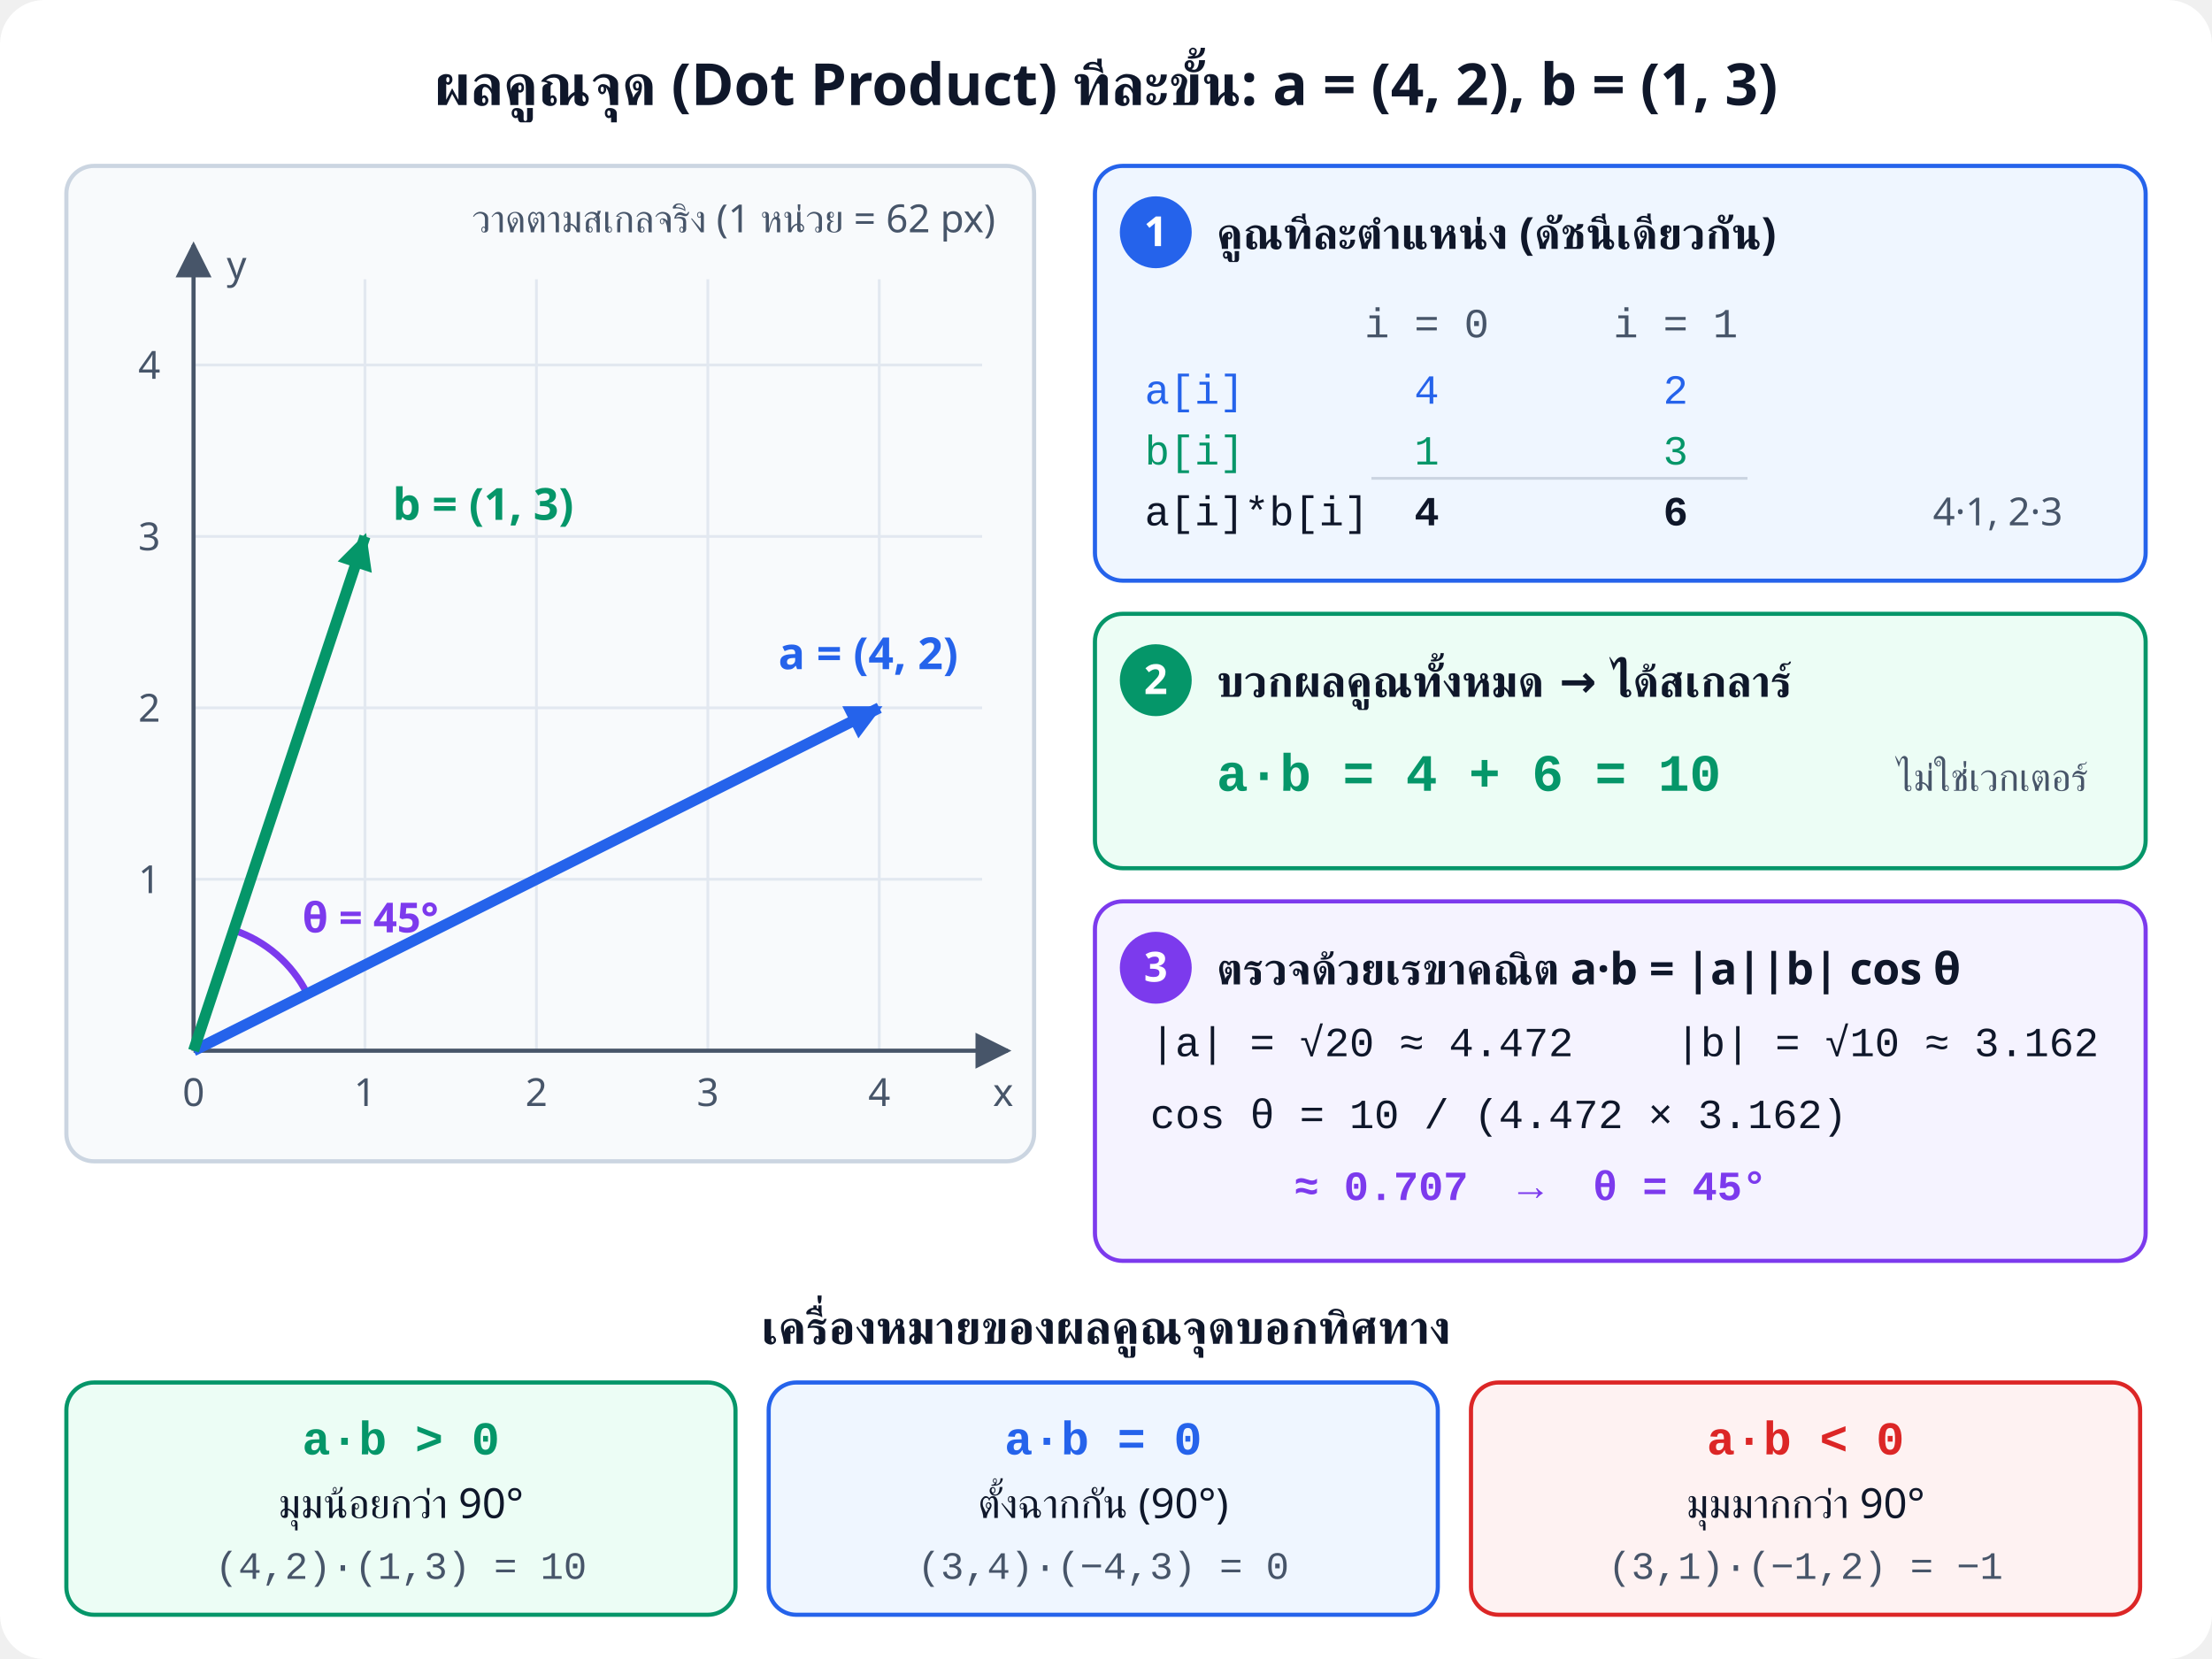
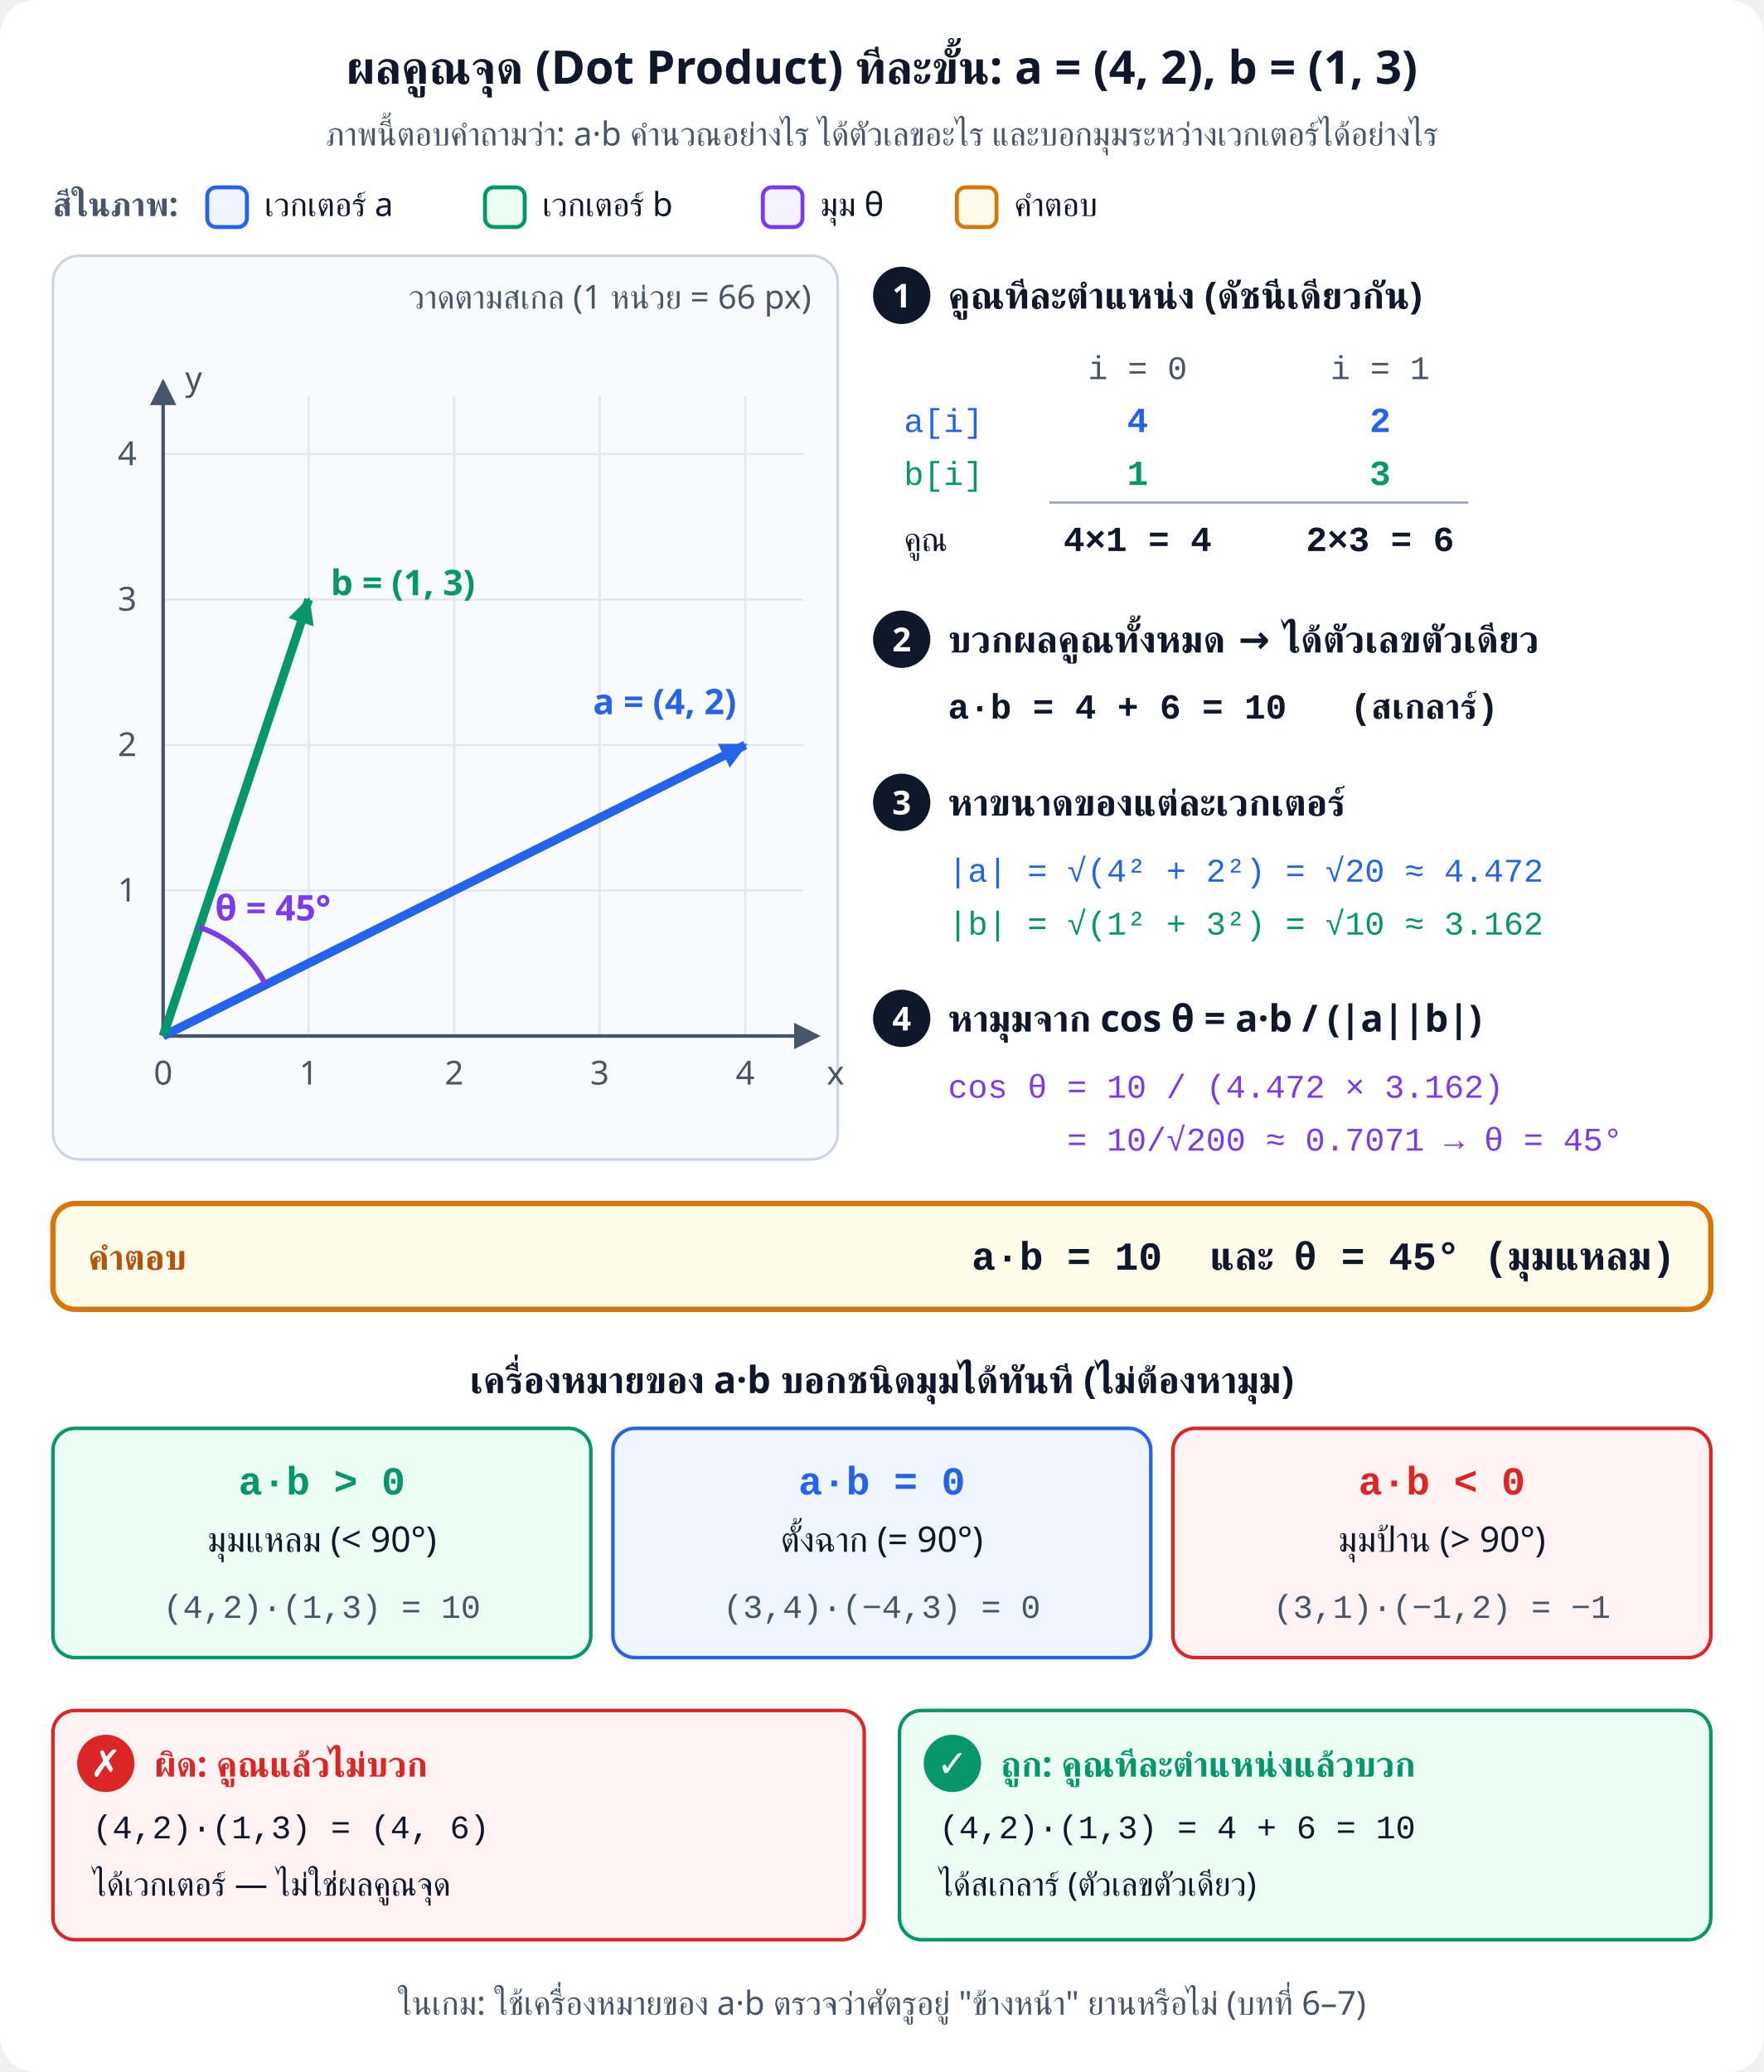
- <svg xmlns="http://www.w3.org/2000/svg" viewBox="0 0 800 600" width="800" height="600" font-family="Sarabun, Tahoma, 'Segoe UI', sans-serif" role="img" aria-label="ผลคูณจุดของเวกเตอร์ a=(4,2) และ b=(1,3) ทีละขั้น">
+ <svg xmlns="http://www.w3.org/2000/svg" viewBox="0 0 800 940" width="800" height="940" font-family="Sarabun, Tahoma, 'Segoe UI', sans-serif" role="img" aria-label="ผลคูณจุดของ a = (4, 2) และ b = (1, 3) วาดตามสเกล พร้อมขั้นตอนคูณ บวก หาขนาด และหามุม 45 องศา">
  <rect width="100%" height="100%" rx="16" fill="#ffffff" />
  <defs>
-     <marker id="arr" viewBox="0 0 10 10" refX="9" refY="5" markerUnits="userSpaceOnUse" markerWidth="13" markerHeight="13" orient="auto-start-reverse">
+     <marker id="arrB" viewBox="0 0 10 10" refX="9" refY="5" markerUnits="userSpaceOnUse" markerWidth="12" markerHeight="12" orient="auto-start-reverse">
+       <path d="M0,0 L10,5 L0,10 z" fill="#2563eb" />
+     </marker>
+     <marker id="arrG" viewBox="0 0 10 10" refX="9" refY="5" markerUnits="userSpaceOnUse" markerWidth="12" markerHeight="12" orient="auto-start-reverse">
+       <path d="M0,0 L10,5 L0,10 z" fill="#059669" />
+     </marker>
+     <marker id="arrO" viewBox="0 0 10 10" refX="9" refY="5" markerUnits="userSpaceOnUse" markerWidth="12" markerHeight="12" orient="auto-start-reverse">
+       <path d="M0,0 L10,5 L0,10 z" fill="#d97706" />
+     </marker>
+     <marker id="arrR" viewBox="0 0 10 10" refX="9" refY="5" markerUnits="userSpaceOnUse" markerWidth="12" markerHeight="12" orient="auto-start-reverse">
+       <path d="M0,0 L10,5 L0,10 z" fill="#dc2626" />
+     </marker>
+     <marker id="arrP" viewBox="0 0 10 10" refX="9" refY="5" markerUnits="userSpaceOnUse" markerWidth="12" markerHeight="12" orient="auto-start-reverse">
+       <path d="M0,0 L10,5 L0,10 z" fill="#7c3aed" />
+     </marker>
+     <marker id="arrS" viewBox="0 0 10 10" refX="9" refY="5" markerUnits="userSpaceOnUse" markerWidth="12" markerHeight="12" orient="auto-start-reverse">
      <path d="M0,0 L10,5 L0,10 z" fill="#475569" />
    </marker>
-     <marker id="arrB" viewBox="0 0 10 10" refX="9" refY="5" markerUnits="userSpaceOnUse" markerWidth="13" markerHeight="13" orient="auto-start-reverse">
-       <path d="M0,0 L10,5 L0,10 z" fill="#2563eb" />
-     </marker>
-     <marker id="arrG" viewBox="0 0 10 10" refX="9" refY="5" markerUnits="userSpaceOnUse" markerWidth="13" markerHeight="13" orient="auto-start-reverse">
-       <path d="M0,0 L10,5 L0,10 z" fill="#059669" />
-     </marker>
-     <marker id="arrO" viewBox="0 0 10 10" refX="9" refY="5" markerUnits="userSpaceOnUse" markerWidth="13" markerHeight="13" orient="auto-start-reverse">
-       <path d="M0,0 L10,5 L0,10 z" fill="#d97706" />
-     </marker>
-     <marker id="arrR" viewBox="0 0 10 10" refX="9" refY="5" markerUnits="userSpaceOnUse" markerWidth="13" markerHeight="13" orient="auto-start-reverse">
-       <path d="M0,0 L10,5 L0,10 z" fill="#dc2626" />
-     </marker>
-     <marker id="arrP" viewBox="0 0 10 10" refX="9" refY="5" markerUnits="userSpaceOnUse" markerWidth="13" markerHeight="13" orient="auto-start-reverse">
-       <path d="M0,0 L10,5 L0,10 z" fill="#7c3aed" />
-     </marker>
  </defs>
-   <text x="400" y="38" font-size="21" fill="#0f172a" font-weight="bold" text-anchor="middle">ผลคูณจุด (Dot Product) ทีละขั้น: a = (4, 2), b = (1, 3)</text>
-   <rect x="24" y="60" width="350" height="360" rx="10" fill="#f8fafc" stroke="#cbd5e1" stroke-width="1.5" />
-   <line x1="70" y1="380" x2="70" y2="101" stroke="#e2e8f0" stroke-width="1" />
-   <text x="70" y="400" font-size="14" fill="#475569" text-anchor="middle">0</text>
-   <line x1="132" y1="380" x2="132" y2="101" stroke="#e2e8f0" stroke-width="1" />
-   <text x="132" y="400" font-size="14" fill="#475569" text-anchor="middle">1</text>
-   <line x1="194" y1="380" x2="194" y2="101" stroke="#e2e8f0" stroke-width="1" />
-   <text x="194" y="400" font-size="14" fill="#475569" text-anchor="middle">2</text>
-   <line x1="256" y1="380" x2="256" y2="101" stroke="#e2e8f0" stroke-width="1" />
-   <text x="256" y="400" font-size="14" fill="#475569" text-anchor="middle">3</text>
-   <line x1="318" y1="380" x2="318" y2="101" stroke="#e2e8f0" stroke-width="1" />
-   <text x="318" y="400" font-size="14" fill="#475569" text-anchor="middle">4</text>
-   <line x1="70" y1="380" x2="355.2" y2="380" stroke="#e2e8f0" stroke-width="1" />
-   <line x1="70" y1="318" x2="355.2" y2="318" stroke="#e2e8f0" stroke-width="1" />
-   <text x="58" y="323" font-size="14" fill="#475569" text-anchor="end">1</text>
-   <line x1="70" y1="256" x2="355.2" y2="256" stroke="#e2e8f0" stroke-width="1" />
-   <text x="58" y="261" font-size="14" fill="#475569" text-anchor="end">2</text>
-   <line x1="70" y1="194" x2="355.2" y2="194" stroke="#e2e8f0" stroke-width="1" />
-   <text x="58" y="199" font-size="14" fill="#475569" text-anchor="end">3</text>
-   <line x1="70" y1="132" x2="355.2" y2="132" stroke="#e2e8f0" stroke-width="1" />
-   <text x="58" y="137" font-size="14" fill="#475569" text-anchor="end">4</text>
-   <line x1="70" y1="380" x2="364.5" y2="380" stroke="#475569" stroke-width="1.5" marker-end="url(#arr)" />
-   <line x1="70" y1="380" x2="70" y2="88.6" stroke="#475569" stroke-width="1.5" marker-end="url(#arr)" />
-   <text x="366.5" y="400" font-size="14" fill="#475569" text-anchor="end">x</text>
-   <text x="82" y="100.8" font-size="14" fill="#475569">y</text>
-   <path d="M111.1,359.4 A46,46 0 0 0 84.5,336.4" stroke="#7c3aed" stroke-width="2.5" fill="none" />
-   <text x="109.381" y="337.205" font-size="15" fill="#7c3aed" font-weight="bold">θ = 45°</text>
-   <line x1="70" y1="380" x2="318" y2="256" stroke="#2563eb" stroke-width="4" marker-end="url(#arrB)" />
-   <line x1="70" y1="380" x2="132" y2="194" stroke="#059669" stroke-width="4" marker-end="url(#arrG)" />
-   <text x="314" y="242" font-size="16" fill="#2563eb" font-weight="bold" text-anchor="middle">a = (4, 2)</text>
-   <text x="142" y="188" font-size="16" fill="#059669" font-weight="bold">b = (1, 3)</text>
-   <text x="360" y="84" font-size="14" fill="#475569" text-anchor="end">วาดตามสเกลจริง (1 หน่วย = 62 px)</text>
-   <rect x="396" y="60" width="380" height="150" rx="10" fill="#eff6ff" stroke="#2563eb" stroke-width="1.5" />
-   <circle cx="418" cy="84" r="13" fill="#2563eb" />
-   <text x="418" y="89" font-size="15" fill="#ffffff" font-weight="bold" text-anchor="middle">1</text>
-   <text x="440" y="90" font-size="16" fill="#0f172a" font-weight="bold">คูณทีละตำแหน่ง (ดัชนีเดียวกัน)</text>
-   <text x="516" y="122" font-size="15" fill="#475569" font-family="Consolas, 'Courier New', monospace" text-anchor="middle" xml:space="preserve">i = 0</text>
-   <text x="606" y="122" font-size="15" fill="#475569" font-family="Consolas, 'Courier New', monospace" text-anchor="middle" xml:space="preserve">i = 1</text>
-   <text x="414" y="146" font-size="15" fill="#2563eb" font-family="Consolas, 'Courier New', monospace" xml:space="preserve">a[i]</text>
-   <text x="516" y="146" font-size="15" fill="#2563eb" font-family="Consolas, 'Courier New', monospace" text-anchor="middle" xml:space="preserve">4</text>
-   <text x="606" y="146" font-size="15" fill="#2563eb" font-family="Consolas, 'Courier New', monospace" text-anchor="middle" xml:space="preserve">2</text>
-   <text x="414" y="168" font-size="15" fill="#059669" font-family="Consolas, 'Courier New', monospace" xml:space="preserve">b[i]</text>
-   <text x="516" y="168" font-size="15" fill="#059669" font-family="Consolas, 'Courier New', monospace" text-anchor="middle" xml:space="preserve">1</text>
-   <text x="606" y="168" font-size="15" fill="#059669" font-family="Consolas, 'Courier New', monospace" text-anchor="middle" xml:space="preserve">3</text>
-   <text x="414" y="190" font-size="15" fill="#0f172a" font-family="Consolas, 'Courier New', monospace" xml:space="preserve">a[i]*b[i]</text>
-   <text x="516" y="190" font-size="15" fill="#0f172a" font-weight="bold" font-family="Consolas, 'Courier New', monospace" text-anchor="middle" xml:space="preserve">4</text>
-   <text x="606" y="190" font-size="15" fill="#0f172a" font-weight="bold" font-family="Consolas, 'Courier New', monospace" text-anchor="middle" xml:space="preserve">6</text>
-   <line x1="496" y1="173" x2="632" y2="173" stroke="#cbd5e1" stroke-width="1" />
-   <text x="746" y="190" font-size="14" fill="#475569" text-anchor="end">4·1, 2·3</text>
-   <rect x="396" y="222" width="380" height="92" rx="10" fill="#ecfdf5" stroke="#059669" stroke-width="1.5" />
-   <circle cx="418" cy="246" r="13" fill="#059669" />
-   <text x="418" y="251" font-size="15" fill="#ffffff" font-weight="bold" text-anchor="middle">2</text>
-   <text x="440" y="252" font-size="16" fill="#0f172a" font-weight="bold">บวกผลคูณทั้งหมด → ได้สเกลาร์</text>
-   <text x="440" y="286" font-size="19" fill="#059669" font-weight="bold" font-family="Consolas, 'Courier New', monospace" xml:space="preserve">a·b = 4 + 6 = 10</text>
-   <text x="686" y="286" font-size="14" fill="#475569">ไม่ใช่เวกเตอร์</text>
-   <rect x="396" y="326" width="380" height="130" rx="10" fill="#f5f3ff" stroke="#7c3aed" stroke-width="1.5" />
-   <circle cx="418" cy="350" r="13" fill="#7c3aed" />
-   <text x="418" y="355" font-size="15" fill="#ffffff" font-weight="bold" text-anchor="middle">3</text>
-   <text x="440" y="356" font-size="16" fill="#0f172a" font-weight="bold">ตรวจด้วยเรขาคณิต a·b = |a||b| cos θ</text>
-   <text x="416" y="382" font-size="15" fill="#0f172a" font-family="Consolas, 'Courier New', monospace" xml:space="preserve">|a| = √20 ≈ 4.472</text>
-   <text x="606" y="382" font-size="15" fill="#0f172a" font-family="Consolas, 'Courier New', monospace" xml:space="preserve">|b| = √10 ≈ 3.162</text>
-   <text x="416" y="408" font-size="15" fill="#0f172a" font-family="Consolas, 'Courier New', monospace" xml:space="preserve">cos θ = 10 / (4.472 × 3.162)</text>
-   <text x="468" y="434" font-size="15" fill="#7c3aed" font-weight="bold" font-family="Consolas, 'Courier New', monospace" xml:space="preserve">≈ 0.707  →  θ = 45°</text>
-   <text x="400" y="486" font-size="17" fill="#0f172a" font-weight="bold" text-anchor="middle">เครื่องหมายของผลคูณจุดบอกทิศทาง</text>
-   <rect x="24" y="500" width="242" height="84" rx="10" fill="#ecfdf5" stroke="#059669" stroke-width="1.5" />
-   <text x="145" y="526" font-size="17" fill="#059669" font-weight="bold" font-family="Consolas, 'Courier New', monospace" text-anchor="middle" xml:space="preserve">a·b &gt; 0</text>
-   <text x="145" y="549" font-size="15" fill="#0f172a" text-anchor="middle">มุมน้อยกว่า 90°</text>
-   <text x="145" y="571" font-size="14" fill="#475569" font-family="Consolas, 'Courier New', monospace" text-anchor="middle" xml:space="preserve">(4,2)·(1,3) = 10</text>
-   <rect x="278" y="500" width="242" height="84" rx="10" fill="#eff6ff" stroke="#2563eb" stroke-width="1.5" />
-   <text x="399" y="526" font-size="17" fill="#2563eb" font-weight="bold" font-family="Consolas, 'Courier New', monospace" text-anchor="middle" xml:space="preserve">a·b = 0</text>
-   <text x="399" y="549" font-size="15" fill="#0f172a" text-anchor="middle">ตั้งฉากกัน (90°)</text>
-   <text x="399" y="571" font-size="14" fill="#475569" font-family="Consolas, 'Courier New', monospace" text-anchor="middle" xml:space="preserve">(3,4)·(−4,3) = 0</text>
-   <rect x="532" y="500" width="242" height="84" rx="10" fill="#fef2f2" stroke="#dc2626" stroke-width="1.5" />
-   <text x="653" y="526" font-size="17" fill="#dc2626" font-weight="bold" font-family="Consolas, 'Courier New', monospace" text-anchor="middle" xml:space="preserve">a·b &lt; 0</text>
-   <text x="653" y="549" font-size="15" fill="#0f172a" text-anchor="middle">มุมมากกว่า 90°</text>
-   <text x="653" y="571" font-size="14" fill="#475569" font-family="Consolas, 'Courier New', monospace" text-anchor="middle" xml:space="preserve">(3,1)·(−1,2) = −1</text>
+   <text x="400" y="38" font-size="21" fill="#0f172a" text-anchor="middle" font-weight="bold">ผลคูณจุด (Dot Product) ทีละขั้น: a = (4, 2), b = (1, 3)</text>
+   <text x="400" y="66" font-size="15" fill="#475569" text-anchor="middle">ภาพนี้ตอบคำถามว่า: a·b คำนวณอย่างไร ได้ตัวเลขอะไร และบอกมุมระหว่างเวกเตอร์ได้อย่างไร</text>
+   <text x="24" y="98" font-size="15" fill="#475569" text-anchor="start" font-weight="bold">สีในภาพ:</text>
+   <rect x="94" y="85" width="18" height="18" rx="4" fill="#eff6ff" stroke="#2563eb" stroke-width="1.8" />
+   <text x="120" y="98" font-size="15" fill="#0f172a" text-anchor="start">เวกเตอร์ a</text>
+   <rect x="220" y="85" width="18" height="18" rx="4" fill="#ecfdf5" stroke="#059669" stroke-width="1.8" />
+   <text x="246" y="98" font-size="15" fill="#0f172a" text-anchor="start">เวกเตอร์ b</text>
+   <rect x="346" y="85" width="18" height="18" rx="4" fill="#f5f3ff" stroke="#7c3aed" stroke-width="1.8" />
+   <text x="372" y="98" font-size="15" fill="#0f172a" text-anchor="start">มุม θ</text>
+   <rect x="434" y="85" width="18" height="18" rx="4" fill="#fffbeb" stroke="#d97706" stroke-width="1.8" />
+   <text x="460" y="98" font-size="15" fill="#0f172a" text-anchor="start">คำตอบ</text>
+   <rect x="24" y="116" width="356" height="410" rx="12" fill="#f8fafc" stroke="#cbd5e1" stroke-width="1.2" />
+   <text x="368" y="140" font-size="15" fill="#475569" text-anchor="end">วาดตามสเกล (1 หน่วย = 66 px)</text>
+   <line x1="74" y1="470" x2="74" y2="179.6" stroke="#e2e8f0" stroke-width="1" />
+   <line x1="74" y1="470" x2="364.4" y2="470" stroke="#e2e8f0" stroke-width="1" />
+   <text x="74" y="492" font-size="15" fill="#475569" text-anchor="middle">0</text>
+   <line x1="140" y1="470" x2="140" y2="179.6" stroke="#e2e8f0" stroke-width="1" />
+   <line x1="74" y1="404" x2="364.4" y2="404" stroke="#e2e8f0" stroke-width="1" />
+   <text x="140" y="492" font-size="15" fill="#475569" text-anchor="middle">1</text>
+   <text x="62" y="409" font-size="15" fill="#475569" text-anchor="end">1</text>
+   <line x1="206" y1="470" x2="206" y2="179.6" stroke="#e2e8f0" stroke-width="1" />
+   <line x1="74" y1="338" x2="364.4" y2="338" stroke="#e2e8f0" stroke-width="1" />
+   <text x="206" y="492" font-size="15" fill="#475569" text-anchor="middle">2</text>
+   <text x="62" y="343" font-size="15" fill="#475569" text-anchor="end">2</text>
+   <line x1="272" y1="470" x2="272" y2="179.6" stroke="#e2e8f0" stroke-width="1" />
+   <line x1="74" y1="272" x2="364.4" y2="272" stroke="#e2e8f0" stroke-width="1" />
+   <text x="272" y="492" font-size="15" fill="#475569" text-anchor="middle">3</text>
+   <text x="62" y="277" font-size="15" fill="#475569" text-anchor="end">3</text>
+   <line x1="338" y1="470" x2="338" y2="179.6" stroke="#e2e8f0" stroke-width="1" />
+   <line x1="74" y1="206" x2="364.4" y2="206" stroke="#e2e8f0" stroke-width="1" />
+   <text x="338" y="492" font-size="15" fill="#475569" text-anchor="middle">4</text>
+   <text x="62" y="211" font-size="15" fill="#475569" text-anchor="end">4</text>
+   <line x1="74" y1="470" x2="371" y2="470" stroke="#475569" stroke-width="1.6" marker-end="url(#arrS)" />
+   <line x1="74" y1="470" x2="74" y2="173" stroke="#475569" stroke-width="1.6" marker-end="url(#arrS)" />
+   <text x="375" y="492" font-size="15" fill="#475569" text-anchor="start">x</text>
+   <text x="84" y="177" font-size="15" fill="#475569" text-anchor="start">y</text>
+   <line x1="74" y1="470" x2="338" y2="338" stroke="#2563eb" stroke-width="4" marker-end="url(#arrB)" />
+   <line x1="74" y1="470" x2="140" y2="272" stroke="#059669" stroke-width="4" marker-end="url(#arrG)" />
+   <text x="334" y="324" font-size="16" fill="#2563eb" text-anchor="end" font-weight="bold">a = (4, 2)</text>
+   <text x="150" y="270" font-size="16" fill="#059669" text-anchor="start" font-weight="bold">b = (1, 3)</text>
+   <path d="M120.51,446.74 A52,52 0 0 0 90.44,420.67" fill="none" stroke="#7c3aed" stroke-width="2.4" />
+   <text x="123.795" y="417.585" font-size="16" fill="#7c3aed" text-anchor="middle" font-weight="bold">θ = 45°</text>
+   <circle cx="409" cy="134" r="13" fill="#0f172a" />
+   <text x="409" y="139.5" font-size="15" fill="#ffffff" text-anchor="middle" font-weight="bold">1</text>
+   <text x="430" y="140" font-size="17" fill="#0f172a" text-anchor="start" font-weight="bold">คูณทีละตำแหน่ง (ดัชนีเดียวกัน)</text>
+   <text x="516" y="172" font-size="15" fill="#475569" text-anchor="middle" font-family="Consolas, 'Courier New', monospace" xml:space="preserve">i = 0</text>
+   <text x="626" y="172" font-size="15" fill="#475569" text-anchor="middle" font-family="Consolas, 'Courier New', monospace" xml:space="preserve">i = 1</text>
+   <text x="410" y="196" font-size="15" fill="#2563eb" text-anchor="start" font-family="Consolas, 'Courier New', monospace" xml:space="preserve">a[i]</text>
+   <text x="516" y="196" font-size="16" fill="#2563eb" text-anchor="middle" font-weight="bold" font-family="Consolas, 'Courier New', monospace" xml:space="preserve">4</text>
+   <text x="626" y="196" font-size="16" fill="#2563eb" text-anchor="middle" font-weight="bold" font-family="Consolas, 'Courier New', monospace" xml:space="preserve">2</text>
+   <text x="410" y="220" font-size="15" fill="#059669" text-anchor="start" font-family="Consolas, 'Courier New', monospace" xml:space="preserve">b[i]</text>
+   <text x="516" y="220" font-size="16" fill="#059669" text-anchor="middle" font-weight="bold" font-family="Consolas, 'Courier New', monospace" xml:space="preserve">1</text>
+   <text x="626" y="220" font-size="16" fill="#059669" text-anchor="middle" font-weight="bold" font-family="Consolas, 'Courier New', monospace" xml:space="preserve">3</text>
+   <line x1="476" y1="228" x2="666" y2="228" stroke="#94a3b8" stroke-width="1" />
+   <text x="410" y="250" font-size="15" fill="#0f172a" text-anchor="start">คูณ</text>
+   <text x="516" y="250" font-size="16" fill="#0f172a" text-anchor="middle" font-weight="bold" font-family="Consolas, 'Courier New', monospace" xml:space="preserve">4×1 = 4</text>
+   <text x="626" y="250" font-size="16" fill="#0f172a" text-anchor="middle" font-weight="bold" font-family="Consolas, 'Courier New', monospace" xml:space="preserve">2×3 = 6</text>
+   <circle cx="409" cy="290" r="13" fill="#0f172a" />
+   <text x="409" y="295.5" font-size="15" fill="#ffffff" text-anchor="middle" font-weight="bold">2</text>
+   <text x="430" y="296" font-size="17" fill="#0f172a" text-anchor="start" font-weight="bold">บวกผลคูณทั้งหมด → ได้ตัวเลขตัวเดียว</text>
+   <text x="430" y="326" font-size="16" fill="#0f172a" text-anchor="start" font-weight="bold" font-family="Consolas, 'Courier New', monospace" xml:space="preserve">a·b = 4 + 6 = 10   (สเกลาร์)</text>
+   <circle cx="409" cy="364" r="13" fill="#0f172a" />
+   <text x="409" y="369.5" font-size="15" fill="#ffffff" text-anchor="middle" font-weight="bold">3</text>
+   <text x="430" y="370" font-size="17" fill="#0f172a" text-anchor="start" font-weight="bold">หาขนาดของแต่ละเวกเตอร์</text>
+   <text x="430" y="400" font-size="15" fill="#2563eb" text-anchor="start" font-family="Consolas, 'Courier New', monospace" xml:space="preserve">|a| = √(4² + 2²) = √20 ≈ 4.472</text>
+   <text x="430" y="424" font-size="15" fill="#059669" text-anchor="start" font-family="Consolas, 'Courier New', monospace" xml:space="preserve">|b| = √(1² + 3²) = √10 ≈ 3.162</text>
+   <circle cx="409" cy="462" r="13" fill="#0f172a" />
+   <text x="409" y="467.5" font-size="15" fill="#ffffff" text-anchor="middle" font-weight="bold">4</text>
+   <text x="430" y="468" font-size="17" fill="#0f172a" text-anchor="start" font-weight="bold">หามุมจาก cos θ = a·b / (|a||b|)</text>
+   <text x="430" y="498" font-size="15" fill="#7c3aed" text-anchor="start" font-family="Consolas, 'Courier New', monospace" xml:space="preserve">cos θ = 10 / (4.472 × 3.162)</text>
+   <text x="430" y="522" font-size="15" fill="#7c3aed" text-anchor="start" font-family="Consolas, 'Courier New', monospace" xml:space="preserve">      = 10/√200 ≈ 0.7071 → θ = 45°</text>
+   <rect x="24" y="546" width="752" height="48" rx="10" fill="#fffbeb" stroke="#d97706" stroke-width="2.4" />
+   <text x="40" y="576" font-size="16" fill="#b45309" text-anchor="start" font-weight="bold">คำตอบ</text>
+   <text x="760" y="576" font-size="18" fill="#0f172a" text-anchor="end" font-weight="bold" font-family="Consolas, 'Courier New', monospace" xml:space="preserve">a·b = 10  และ  θ = 45° (มุมแหลม)</text>
+   <text x="400" y="632" font-size="17" fill="#0f172a" text-anchor="middle" font-weight="bold">เครื่องหมายของ a·b บอกชนิดมุมได้ทันที (ไม่ต้องหามุม)</text>
+   <rect x="24" y="648" width="244" height="104" rx="10" fill="#ecfdf5" stroke="#059669" stroke-width="1.6" />
+   <text x="146" y="678" font-size="18" fill="#059669" text-anchor="middle" font-weight="bold" font-family="Consolas, 'Courier New', monospace" xml:space="preserve">a·b &gt; 0</text>
+   <text x="146" y="704" font-size="16" fill="#0f172a" text-anchor="middle">มุมแหลม (&lt; 90°)</text>
+   <text x="146" y="734" font-size="15" fill="#475569" text-anchor="middle" font-family="Consolas, 'Courier New', monospace" xml:space="preserve">(4,2)·(1,3) = 10</text>
+   <rect x="278" y="648" width="244" height="104" rx="10" fill="#eff6ff" stroke="#2563eb" stroke-width="1.6" />
+   <text x="400" y="678" font-size="18" fill="#2563eb" text-anchor="middle" font-weight="bold" font-family="Consolas, 'Courier New', monospace" xml:space="preserve">a·b = 0</text>
+   <text x="400" y="704" font-size="16" fill="#0f172a" text-anchor="middle">ตั้งฉาก (= 90°)</text>
+   <text x="400" y="734" font-size="15" fill="#475569" text-anchor="middle" font-family="Consolas, 'Courier New', monospace" xml:space="preserve">(3,4)·(−4,3) = 0</text>
+   <rect x="532" y="648" width="244" height="104" rx="10" fill="#fef2f2" stroke="#dc2626" stroke-width="1.6" />
+   <text x="654" y="678" font-size="18" fill="#dc2626" text-anchor="middle" font-weight="bold" font-family="Consolas, 'Courier New', monospace" xml:space="preserve">a·b &lt; 0</text>
+   <text x="654" y="704" font-size="16" fill="#0f172a" text-anchor="middle">มุมป้าน (&gt; 90°)</text>
+   <text x="654" y="734" font-size="15" fill="#475569" text-anchor="middle" font-family="Consolas, 'Courier New', monospace" xml:space="preserve">(3,1)·(−1,2) = −1</text>
+   <rect x="24" y="776" width="368" height="104" rx="10" fill="#fef2f2" stroke="#dc2626" stroke-width="1.6" />
+   <circle cx="48" cy="800" r="13" fill="#dc2626" />
+   <text x="48" y="806" font-size="17" fill="#ffffff" text-anchor="middle" font-weight="bold">✗</text>
+   <text x="70" y="806" font-size="16" fill="#dc2626" text-anchor="start" font-weight="bold">ผิด: คูณแล้วไม่บวก</text>
+   <text x="42" y="834" font-size="15" fill="#0f172a" text-anchor="start" font-family="Consolas, 'Courier New', monospace" xml:space="preserve">(4,2)·(1,3) = (4, 6)</text>
+   <text x="42" y="860" font-size="15" fill="#0f172a" text-anchor="start">ได้เวกเตอร์ — ไม่ใช่ผลคูณจุด</text>
+   <rect x="408" y="776" width="368" height="104" rx="10" fill="#ecfdf5" stroke="#059669" stroke-width="1.6" />
+   <circle cx="432" cy="800" r="13" fill="#059669" />
+   <text x="432" y="806" font-size="17" fill="#ffffff" text-anchor="middle" font-weight="bold">✓</text>
+   <text x="454" y="806" font-size="16" fill="#059669" text-anchor="start" font-weight="bold">ถูก: คูณทีละตำแหน่งแล้วบวก</text>
+   <text x="426" y="834" font-size="15" fill="#0f172a" text-anchor="start" font-family="Consolas, 'Courier New', monospace" xml:space="preserve">(4,2)·(1,3) = 4 + 6 = 10</text>
+   <text x="426" y="860" font-size="15" fill="#0f172a" text-anchor="start">ได้สเกลาร์ (ตัวเลขตัวเดียว)</text>
+   <text x="400" y="914" font-size="15" fill="#475569" text-anchor="middle">ในเกม: ใช้เครื่องหมายของ a·b ตรวจว่าศัตรูอยู่ "ข้างหน้า" ยานหรือไม่ (บทที่ 6–7)</text>
</svg>
